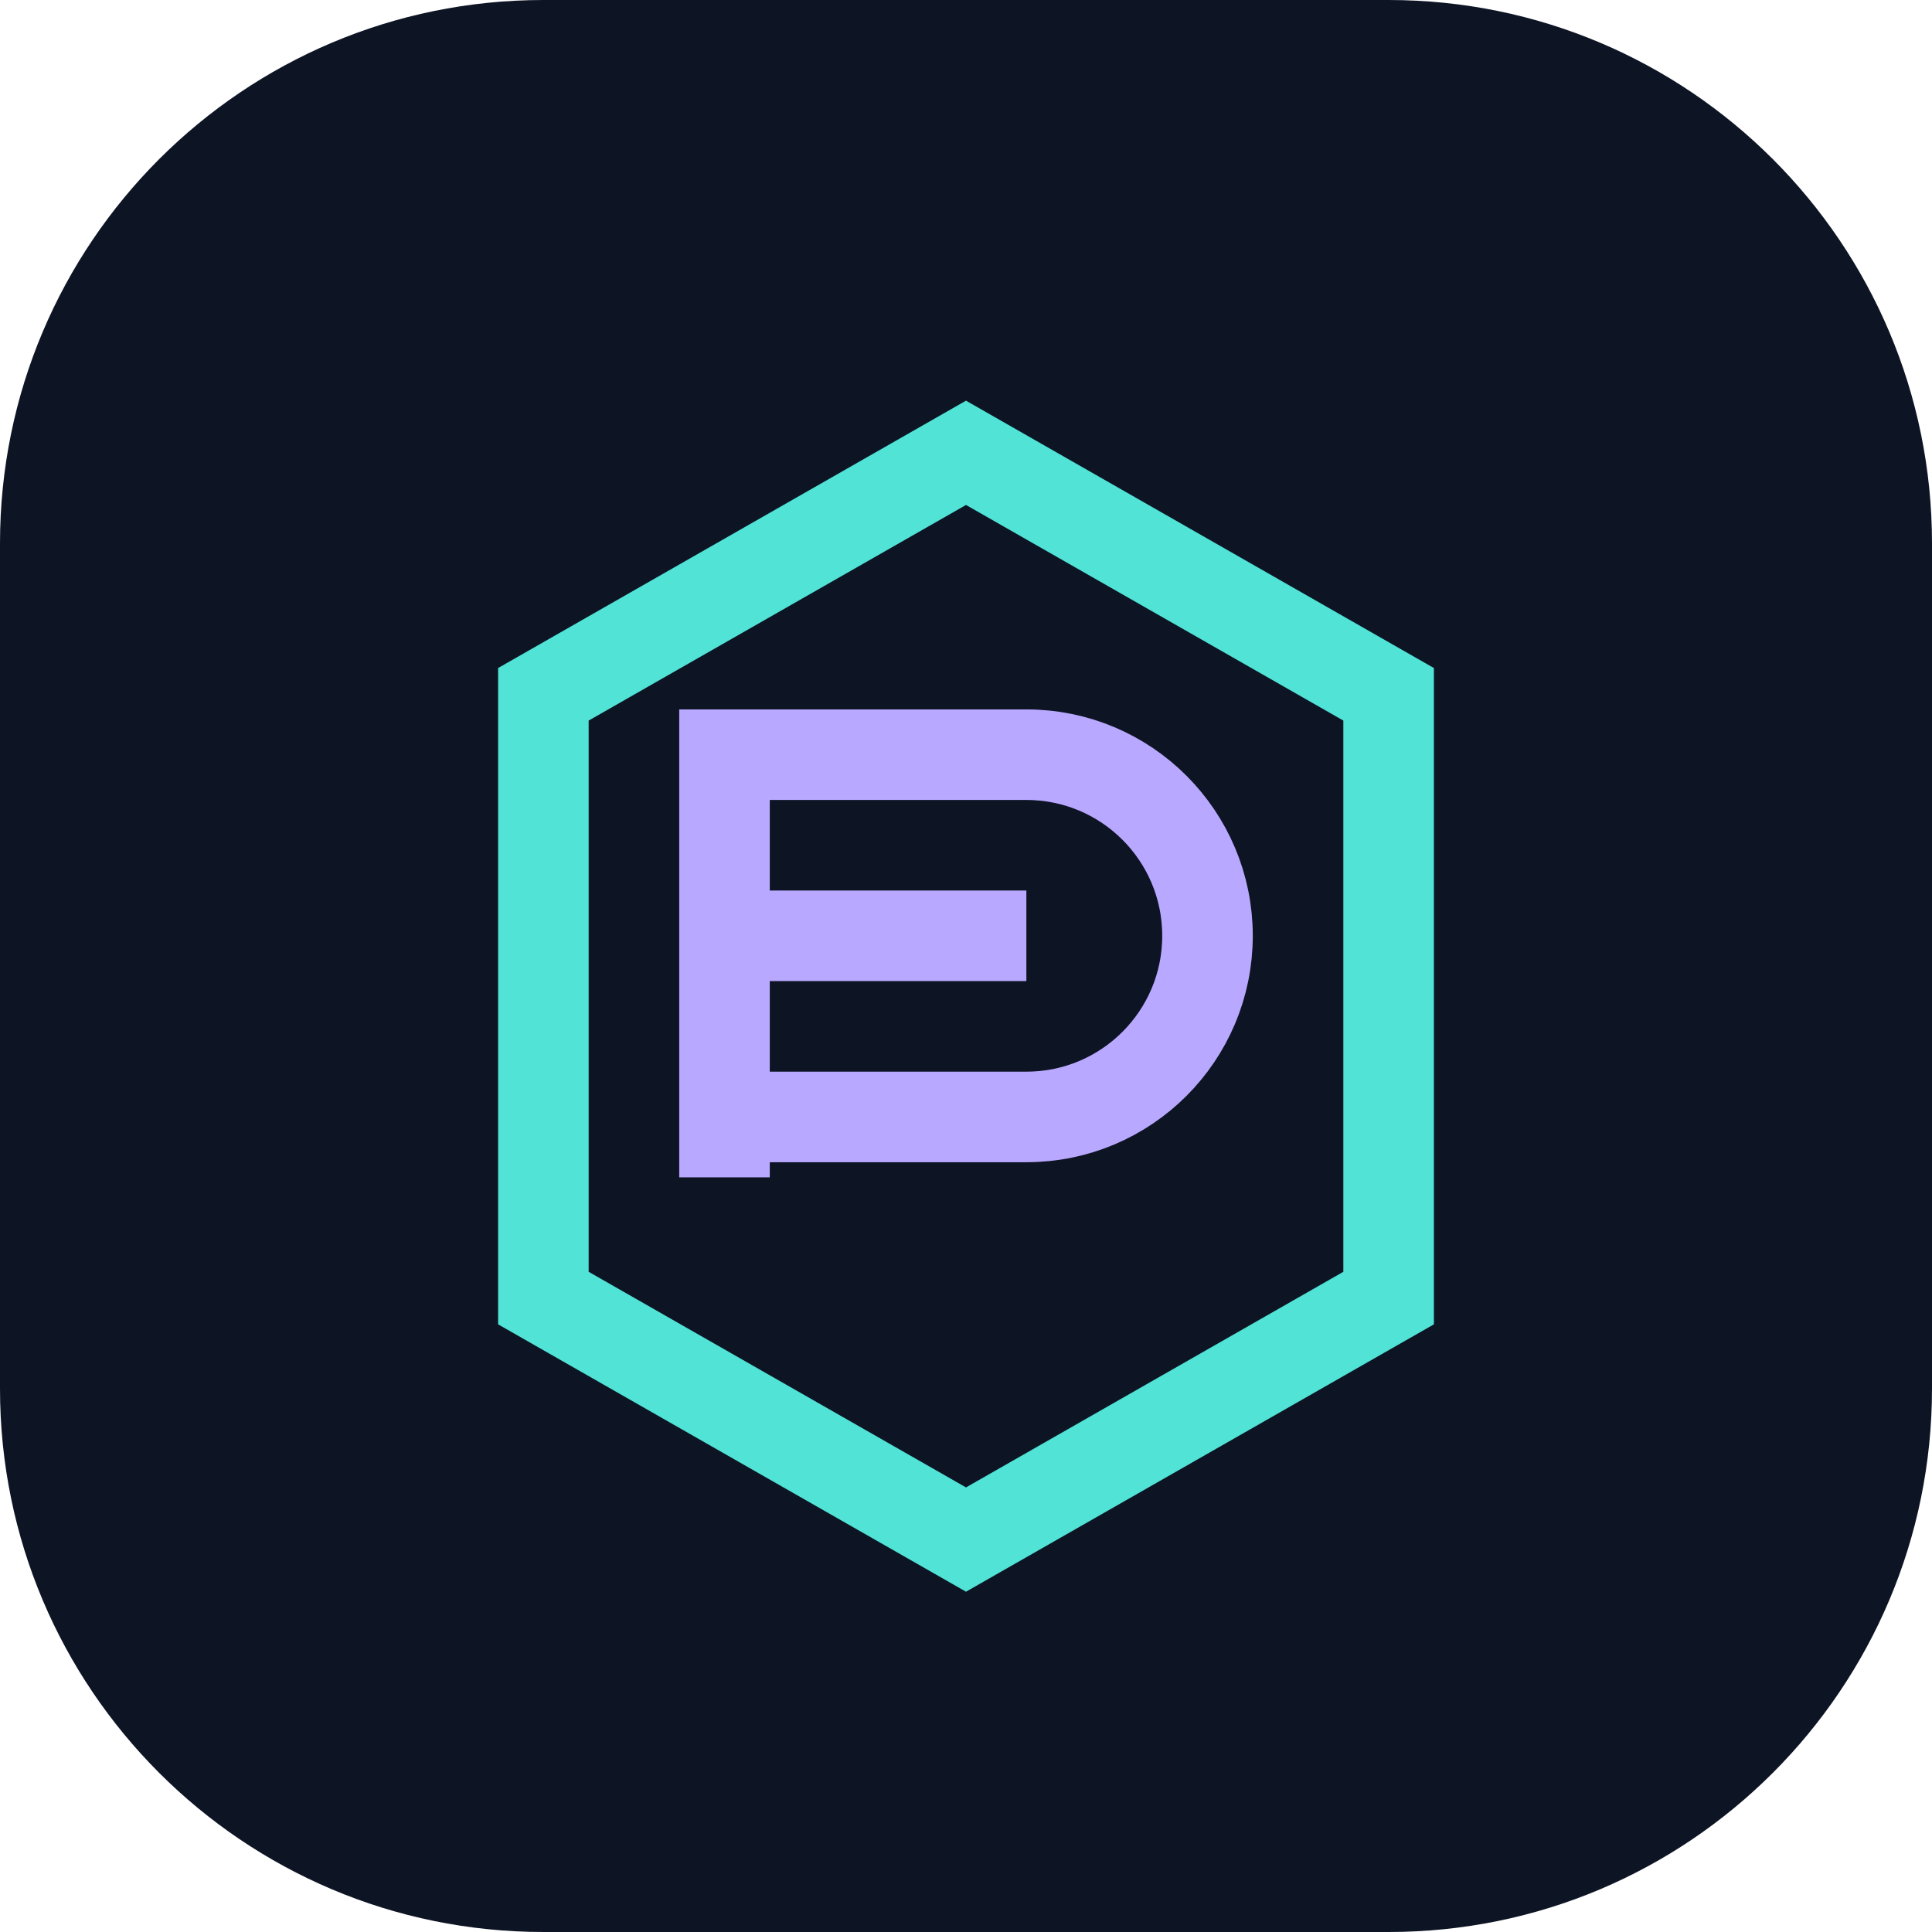
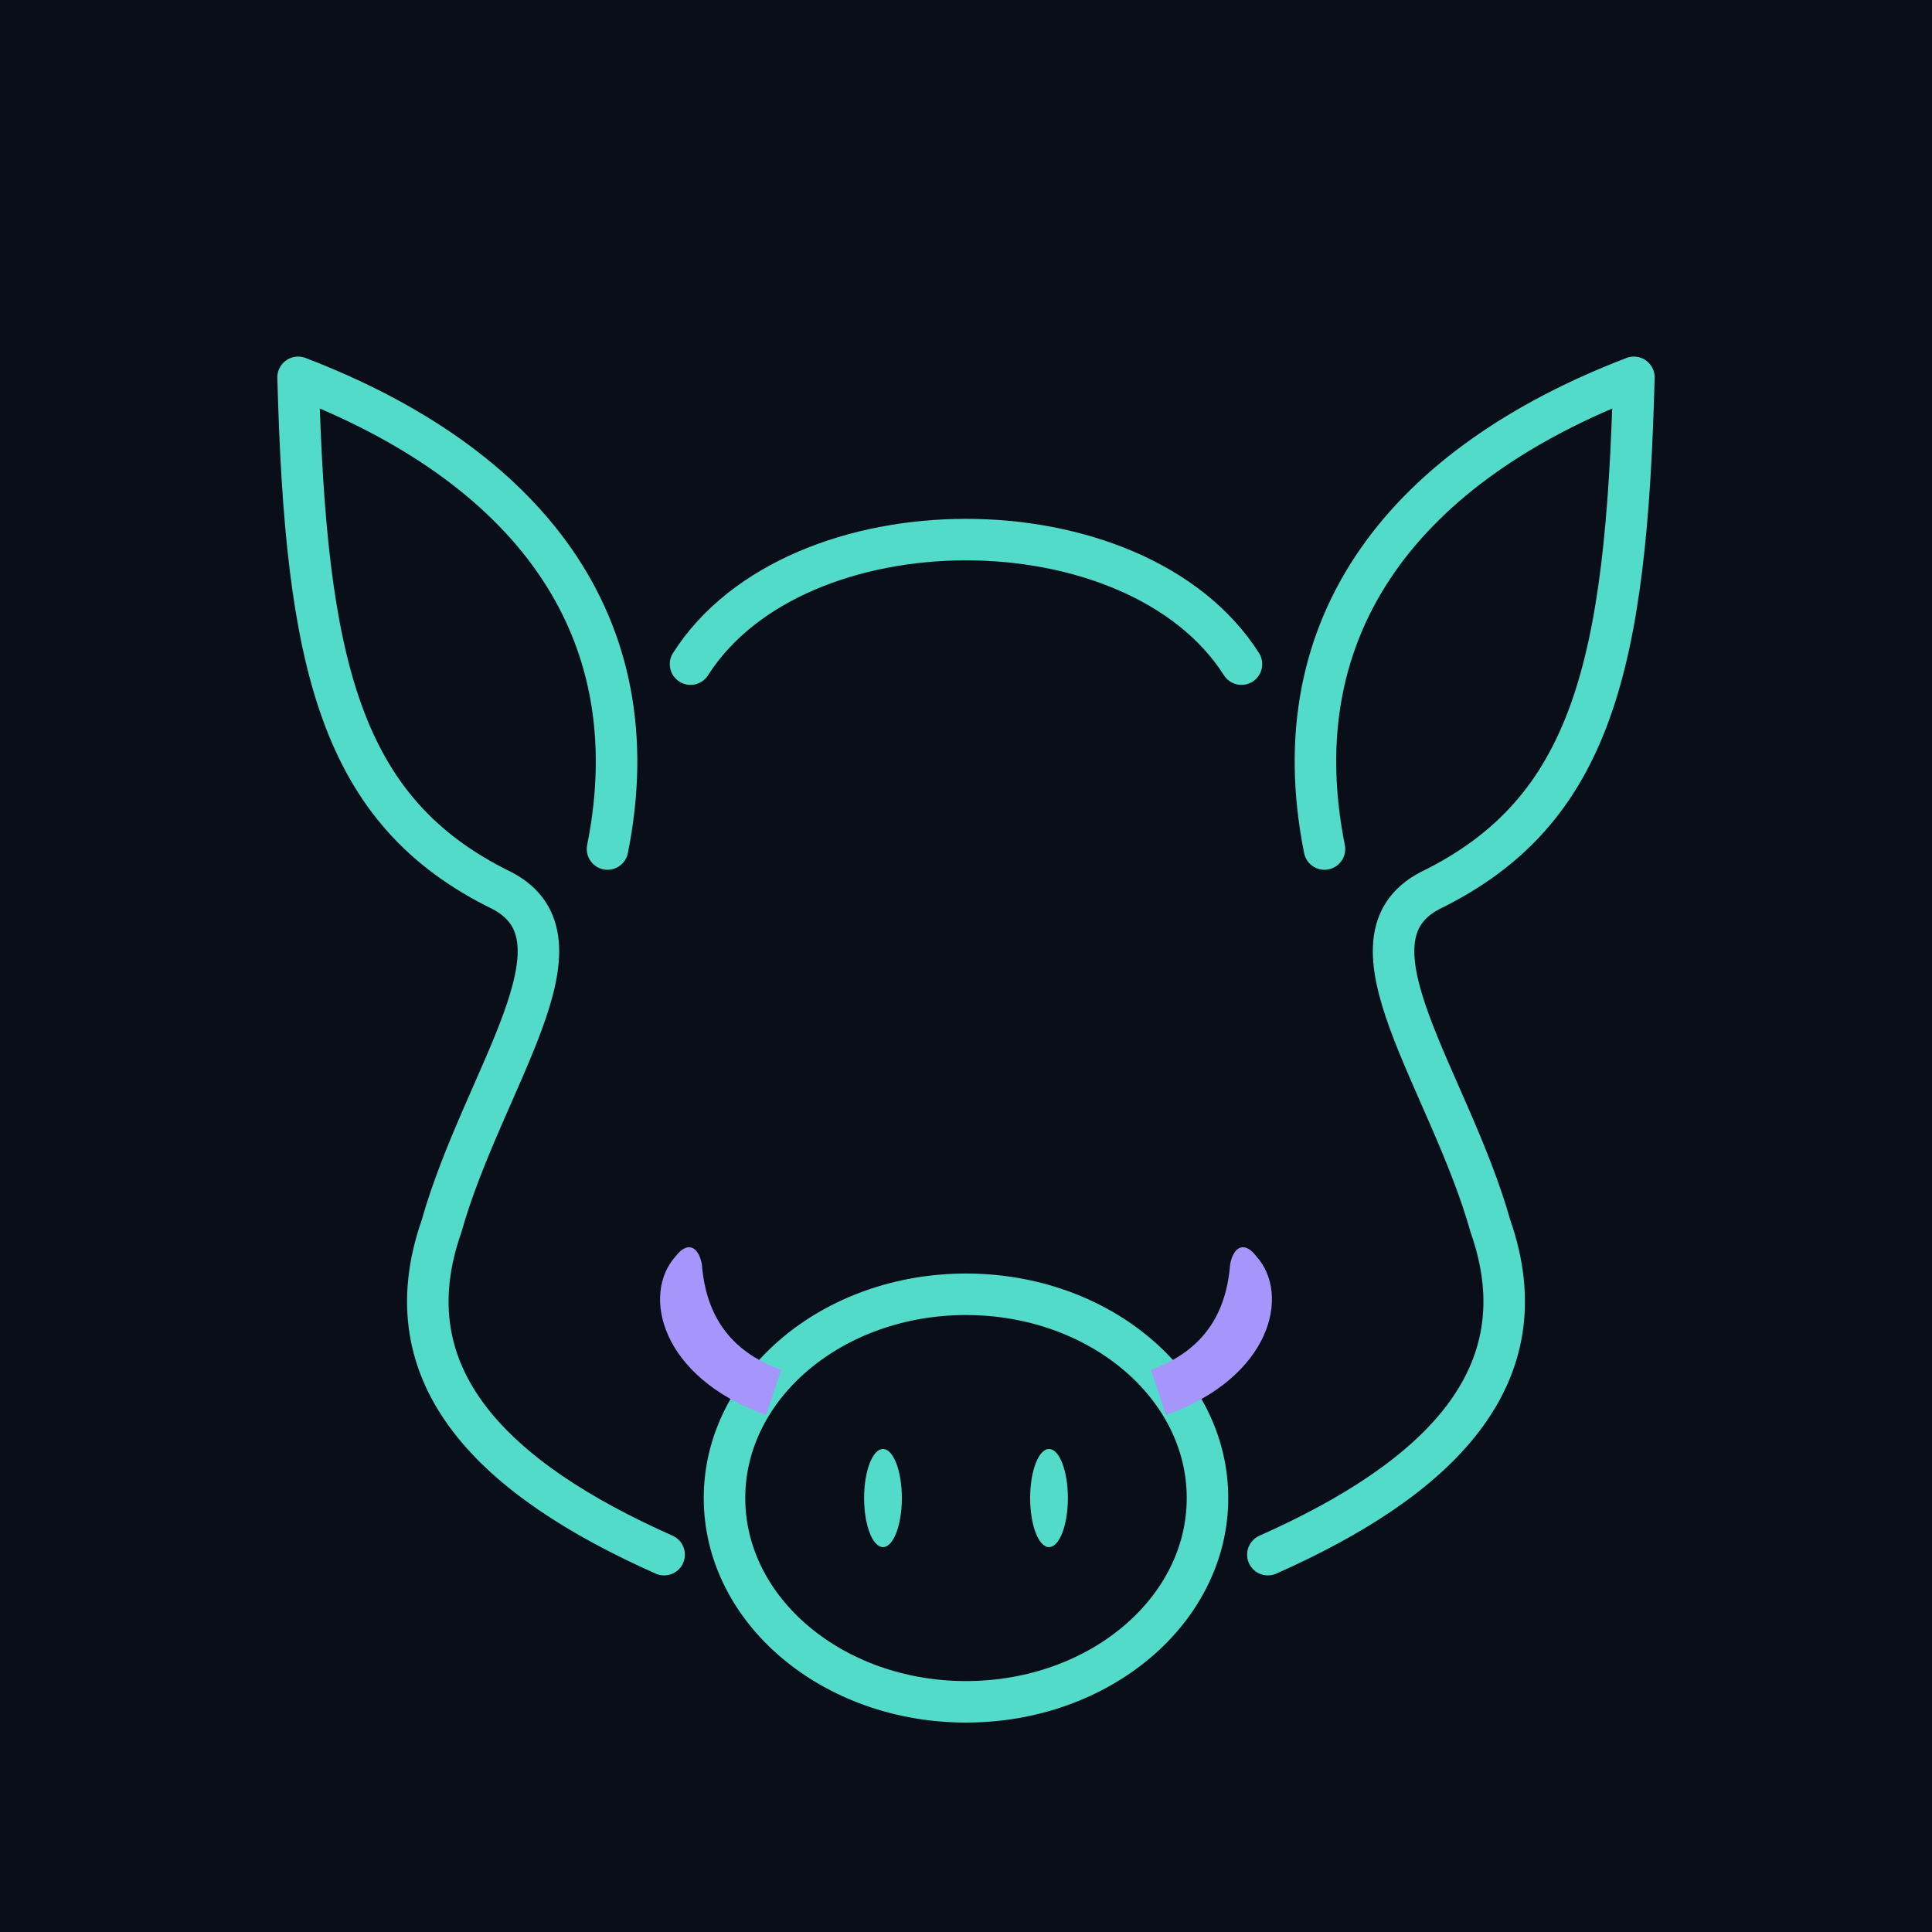
- <svg xmlns="http://www.w3.org/2000/svg" viewBox="0 0 64 64">
-   <rect width="64" height="64" rx="18" fill="#0d1424" />
-   <path d="M18 43V23l14-8 14 8v20l-14 8z" fill="none" stroke="#50e3d6" stroke-width="3" />
-   <path d="M24 39V25h10a6 6 0 0 1 0 12H24m0-6h10" fill="none" stroke="#b9a8ff" stroke-width="3" />
+ <svg xmlns="http://www.w3.org/2000/svg" viewBox="0 0 512 512">
+   <path fill="#090e19" d="M0 0h512v512H0z" />
+   <g fill="none" stroke="#53dbca" stroke-width="11" stroke-linecap="round" stroke-linejoin="round">
+     <path d="M161 225C173 165 139 123 79 100c2 76 11 115 54 136 25 13-5 50-16 89-14 40 14 67 59 87M351 225C339 165 373 123 433 100c-2 76-11 115-54 136-25 13 5 50 16 89 14 40-14 67-59 87M183 176c28-44 118-44 146 0" />
+     <ellipse cx="256" cy="397" rx="64" ry="54" />
+   </g>
+   <g fill="#53dbca">
+     <ellipse cx="234" cy="397" rx="5" ry="13" />
+     <ellipse cx="278" cy="397" rx="5" ry="13" />
+   </g>
+   <path fill="#a695fa" d="M179 333c-9 10-4 32 24 42l4-12c-14-5-20-15-21-28-1-5-4-6-7-2m154 0c9 10 4 32-24 42l-4-12c14-5 20-15 21-28 1-5 4-6 7-2" />
</svg>
